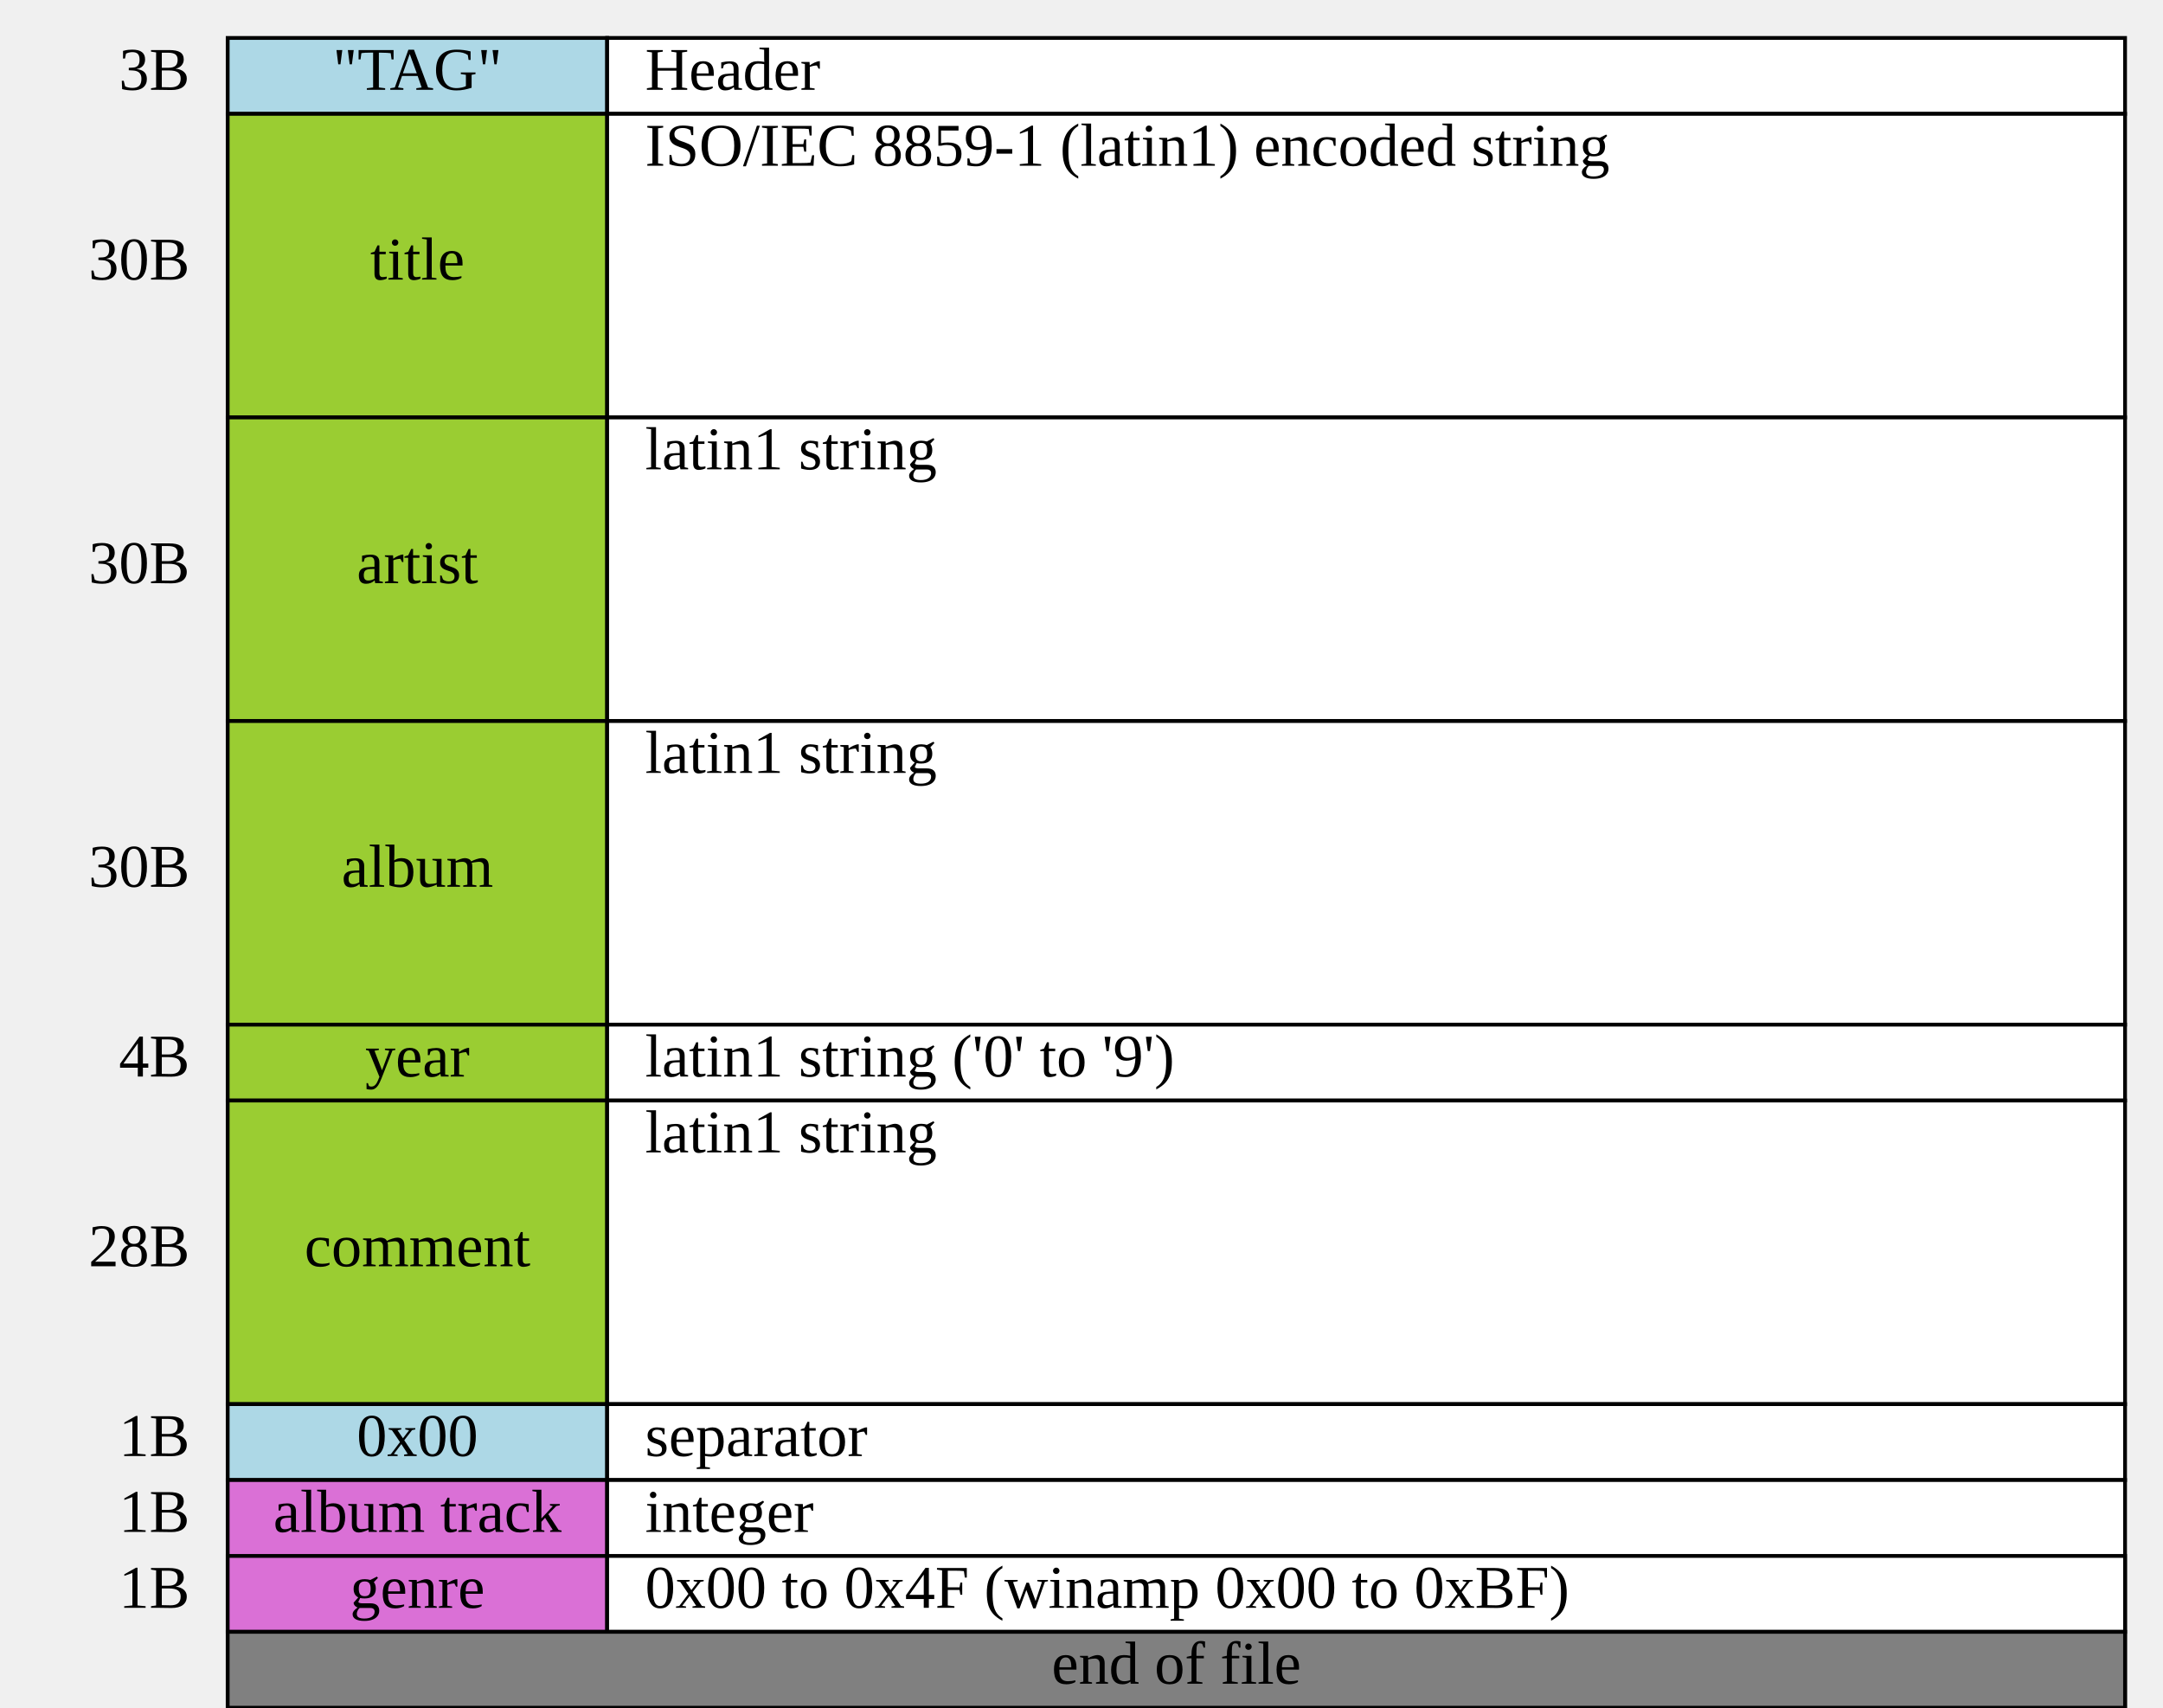
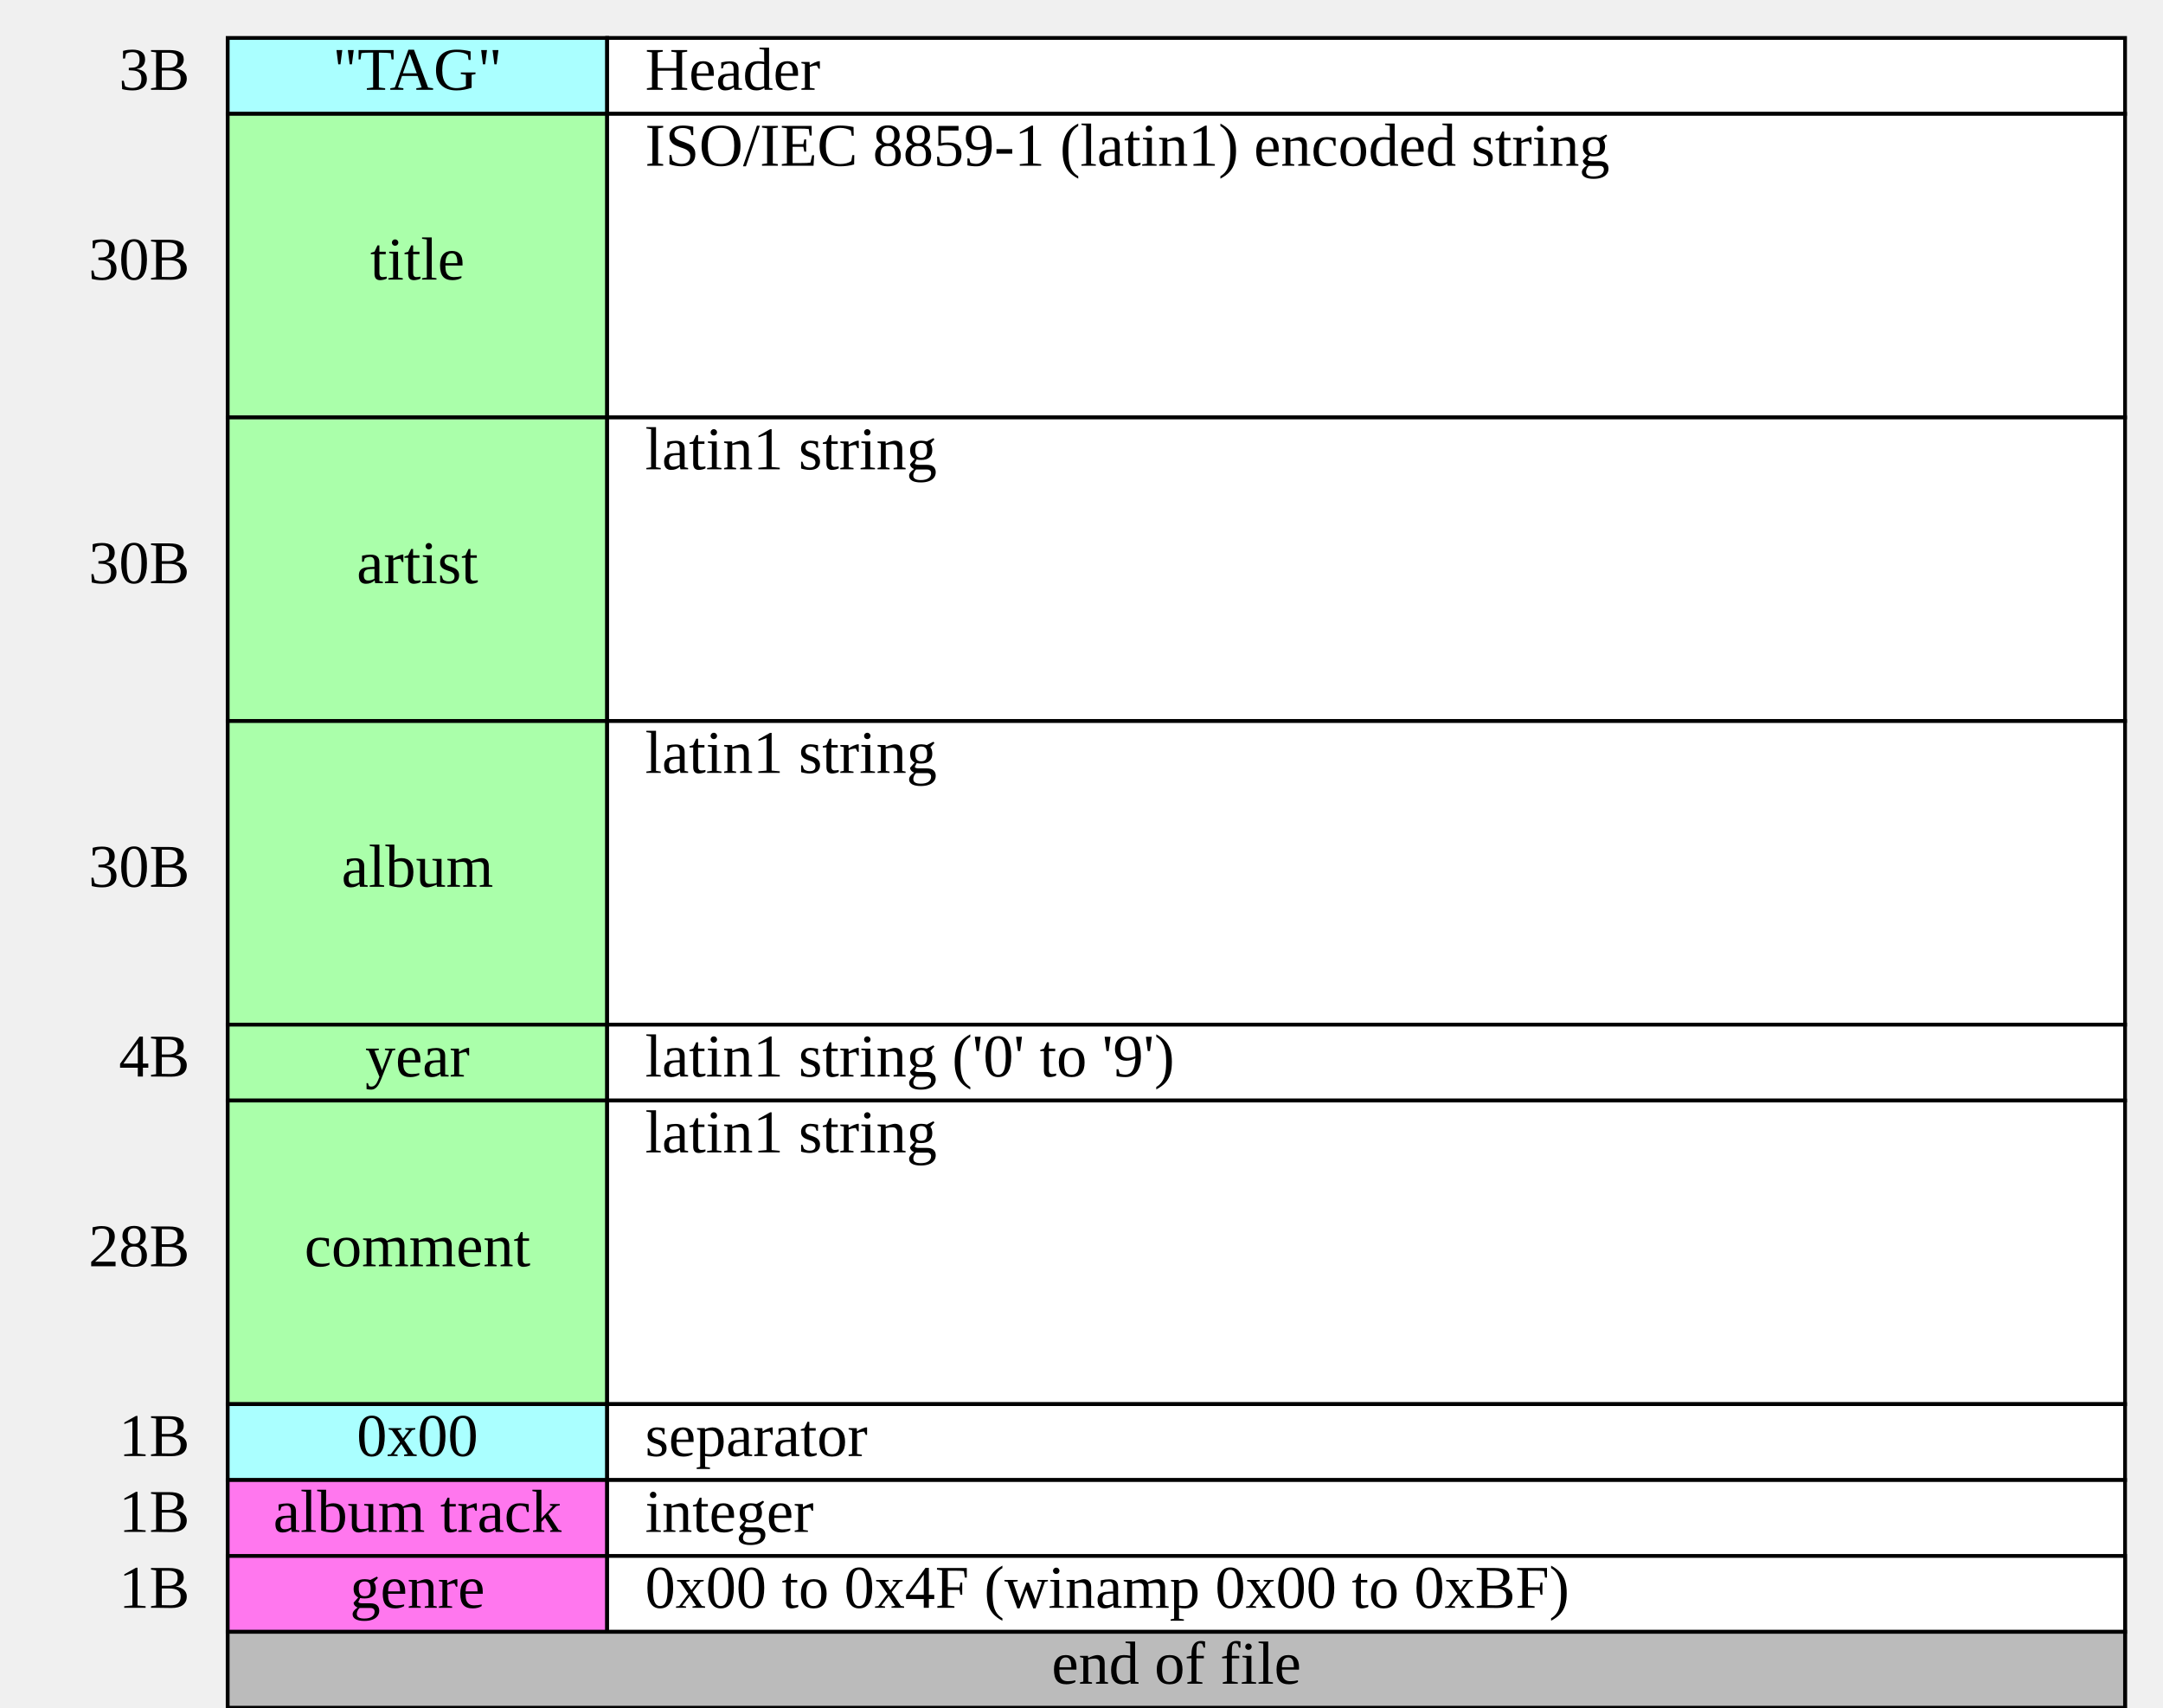
<svg xmlns="http://www.w3.org/2000/svg" viewBox="0 0 570 450">
  <style>
    rect {
-       stroke: black;
-       fill: white;
+       stroke: #000;
+       fill: #fff;
    }
-     .con { fill: lightblue }
-     .ast { fill: yellowgreen }
-     .int { fill: orchid }
-     .pos { fill: gray }
+     .con { fill: #aff }
+     .ast { fill: #afa }
+     .int { fill: #f7e }
+     .pos { fill: #bbb }
+     .ref { fill: #fea }
    text {
      stroke: none;
-       fill: black;
+       fill: #000;
      font-size: 16px;
      text-anchor: middle;
      dominant-baseline: middle;
    }
    .siz { text-anchor: end }
    .ifo { text-anchor: start }
  </style>
  <rect x="60" y="10" height="20" width="100" class="con" />
  <rect x="160" y="10" height="20" width="400" />
  <text x="110" y="20">"TAG"</text>
  <text x="170" y="20" class="ifo">Header</text>
  <text x="50" y="20" class="siz">3B</text>
  <rect x="60" y="30" height="80" width="100" class="ast" />
  <rect x="160" y="30" height="80" width="400" />
  <text x="110" y="70">title</text>
  <text x="170" y="40" class="ifo">ISO/IEC 8859-1 (latin1) encoded string</text>
  <text x="50" y="70" class="siz">30B</text>
  <rect x="60" y="110" height="80" width="100" class="ast" />
  <rect x="160" y="110" height="80" width="400" />
  <text x="110" y="150">artist</text>
  <text x="170" y="120" class="ifo">latin1 string</text>
  <text x="50" y="150" class="siz">30B</text>
  <rect x="60" y="190" height="80" width="100" class="ast" />
  <rect x="160" y="190" height="80" width="400" />
  <text x="110" y="230">album</text>
  <text x="170" y="200" class="ifo">latin1 string</text>
  <text x="50" y="230" class="siz">30B</text>
  <rect x="60" y="270" height="20" width="100" class="ast" />
  <rect x="160" y="270" height="20" width="400" />
  <text x="110" y="280">year</text>
  <text x="170" y="280" class="ifo">latin1 string ('0' to '9')</text>
  <text x="50" y="280" class="siz">4B</text>
  <rect x="60" y="290" height="80" width="100" class="ast" />
  <rect x="160" y="290" height="80" width="400" />
  <text x="110" y="330">comment</text>
  <text x="170" y="300" class="ifo">latin1 string</text>
  <text x="50" y="330" class="siz">28B</text>
  <rect x="60" y="370" height="20" width="100" class="con" />
  <rect x="160" y="370" height="20" width="400" />
  <text x="110" y="380">0x00</text>
  <text x="170" y="380" class="ifo">separator</text>
  <text x="50" y="380" class="siz">1B</text>
  <rect x="60" y="390" height="80" width="100" class="int" />
  <rect x="160" y="390" height="80" width="400" />
  <text x="110" y="400">album track</text>
  <text x="170" y="400" class="ifo">integer</text>
  <text x="50" y="400" class="siz">1B</text>
  <rect x="60" y="410" height="20" width="100" class="int" />
  <rect x="160" y="410" height="20" width="400" />
  <text x="110" y="420">genre</text>
  <text x="170" y="420" class="ifo">0x00 to 0x4F (winamp 0x00 to 0xBF)</text>
  <text x="50" y="420" class="siz">1B</text>
  <rect x="60" y="430" height="20" width="500" class="pos" />
  <text x="310" y="440">end of file</text>
</svg>
